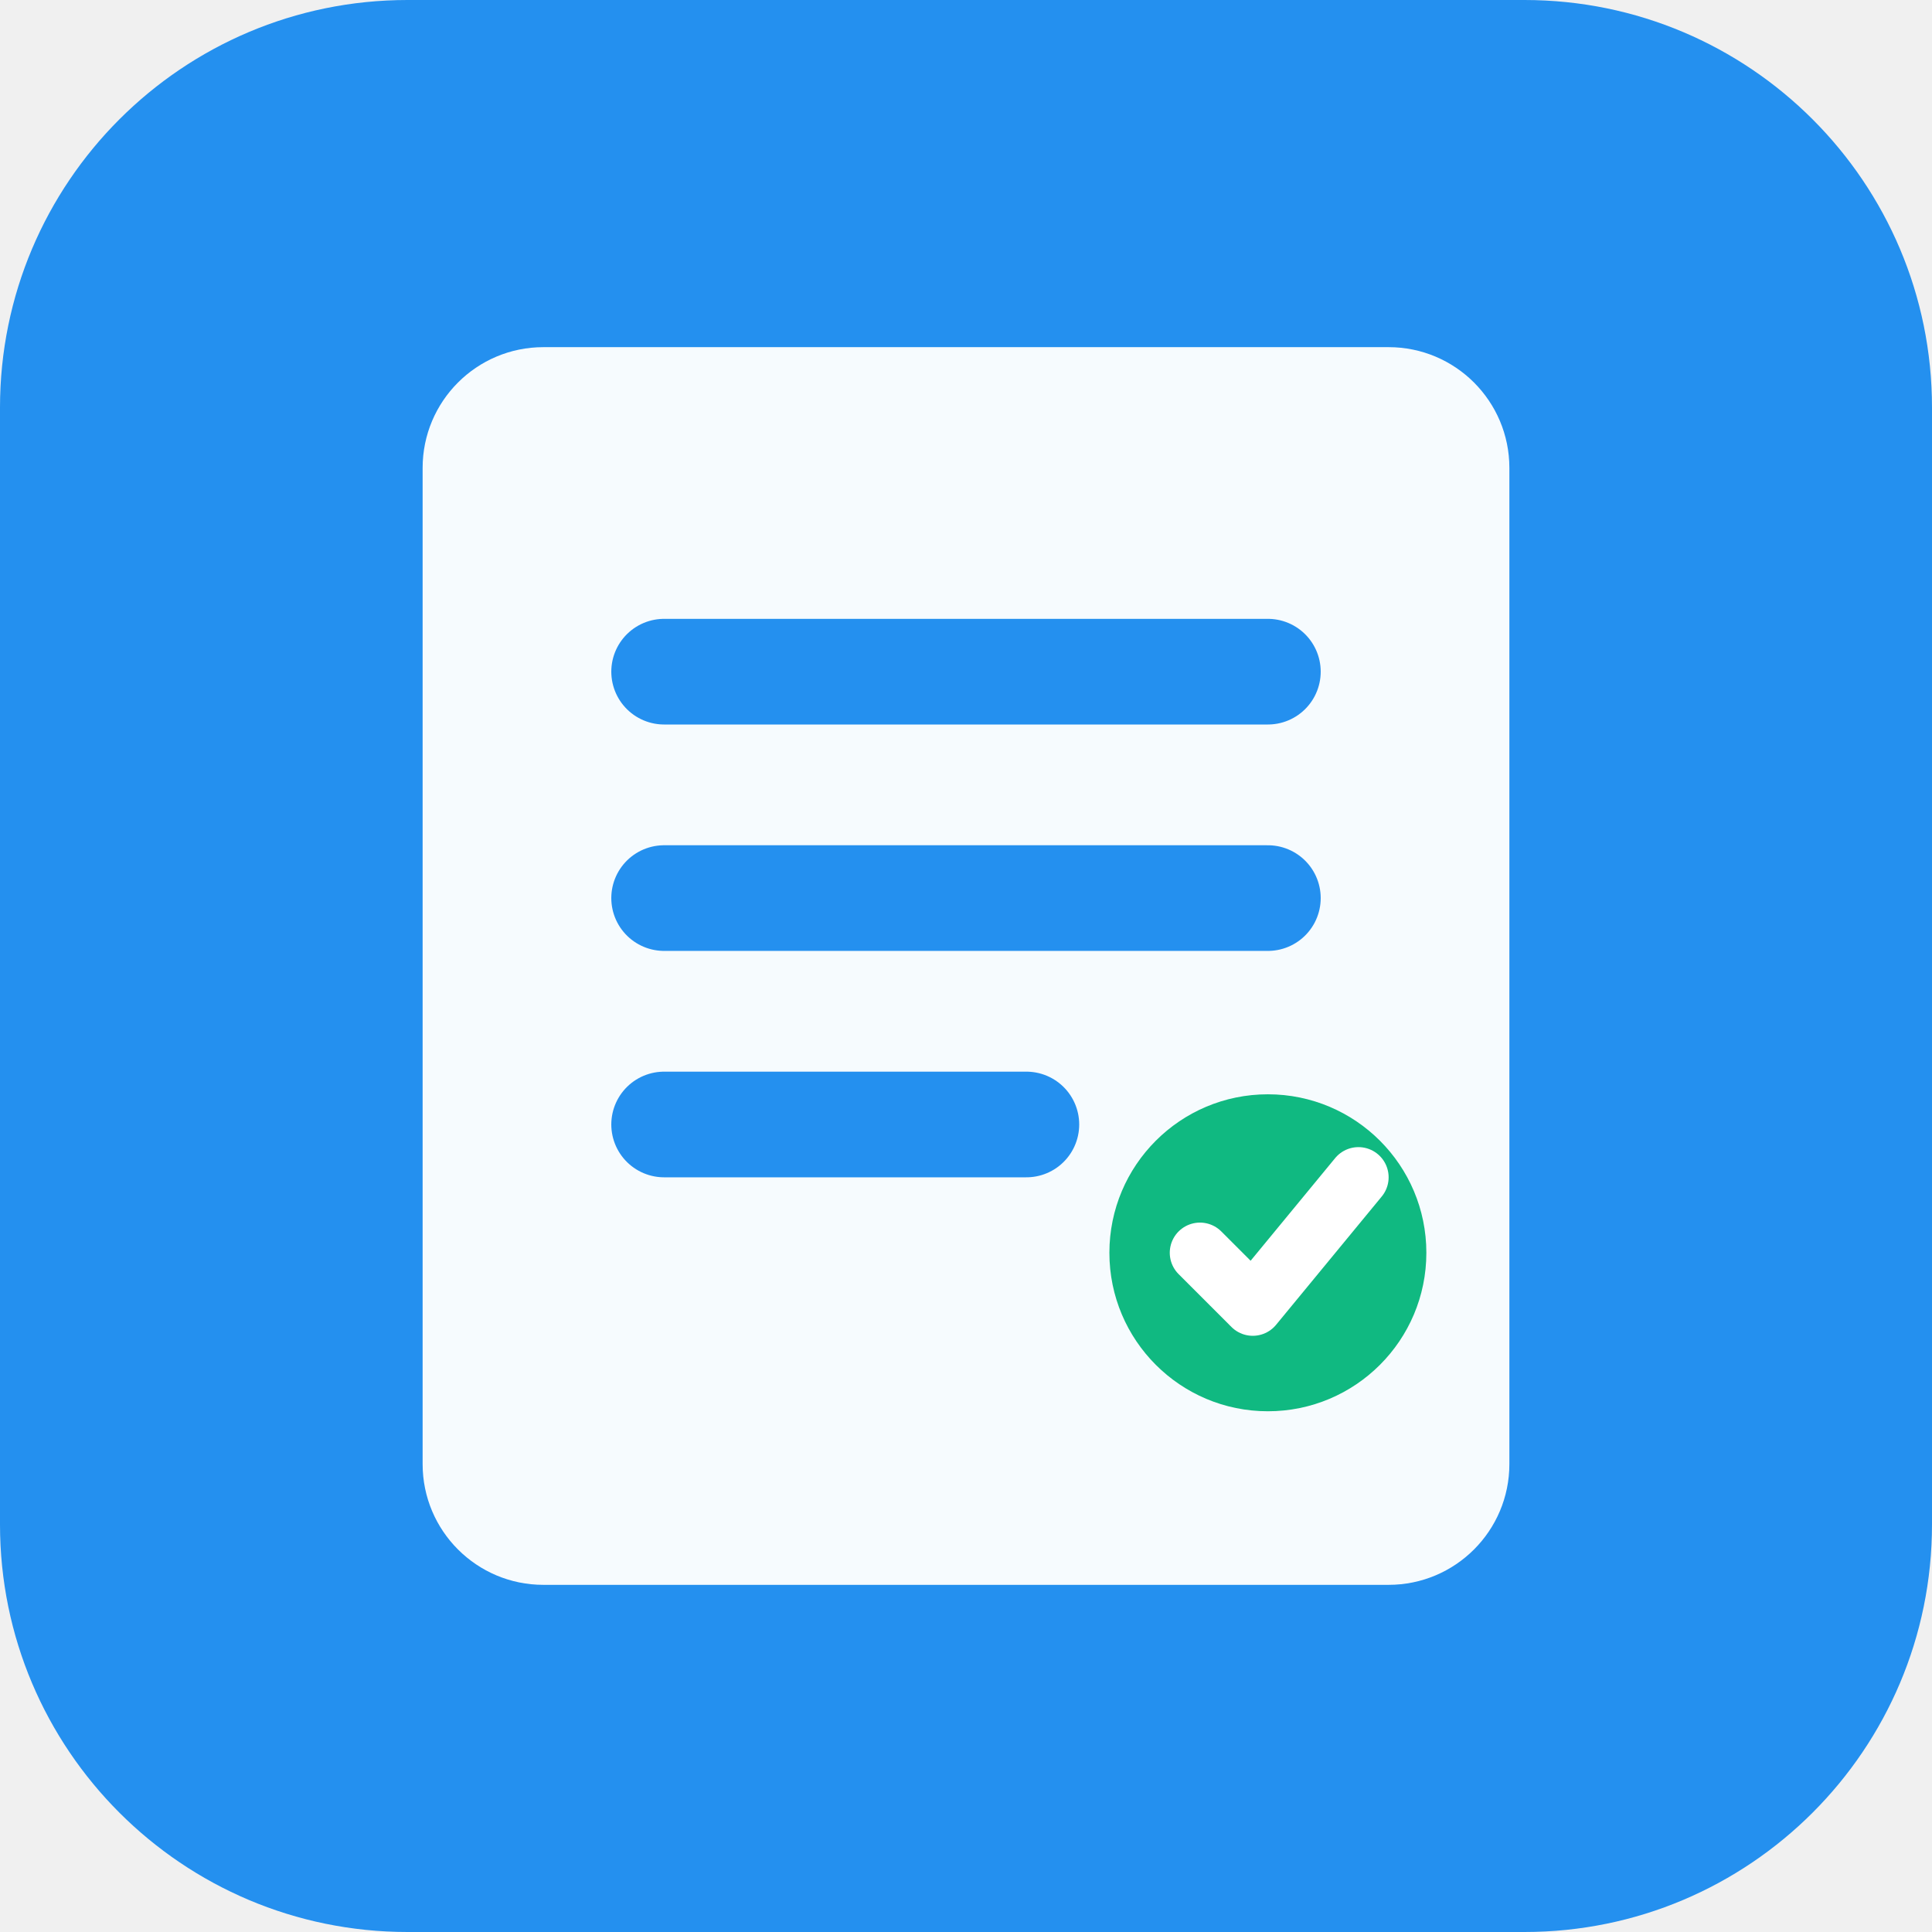
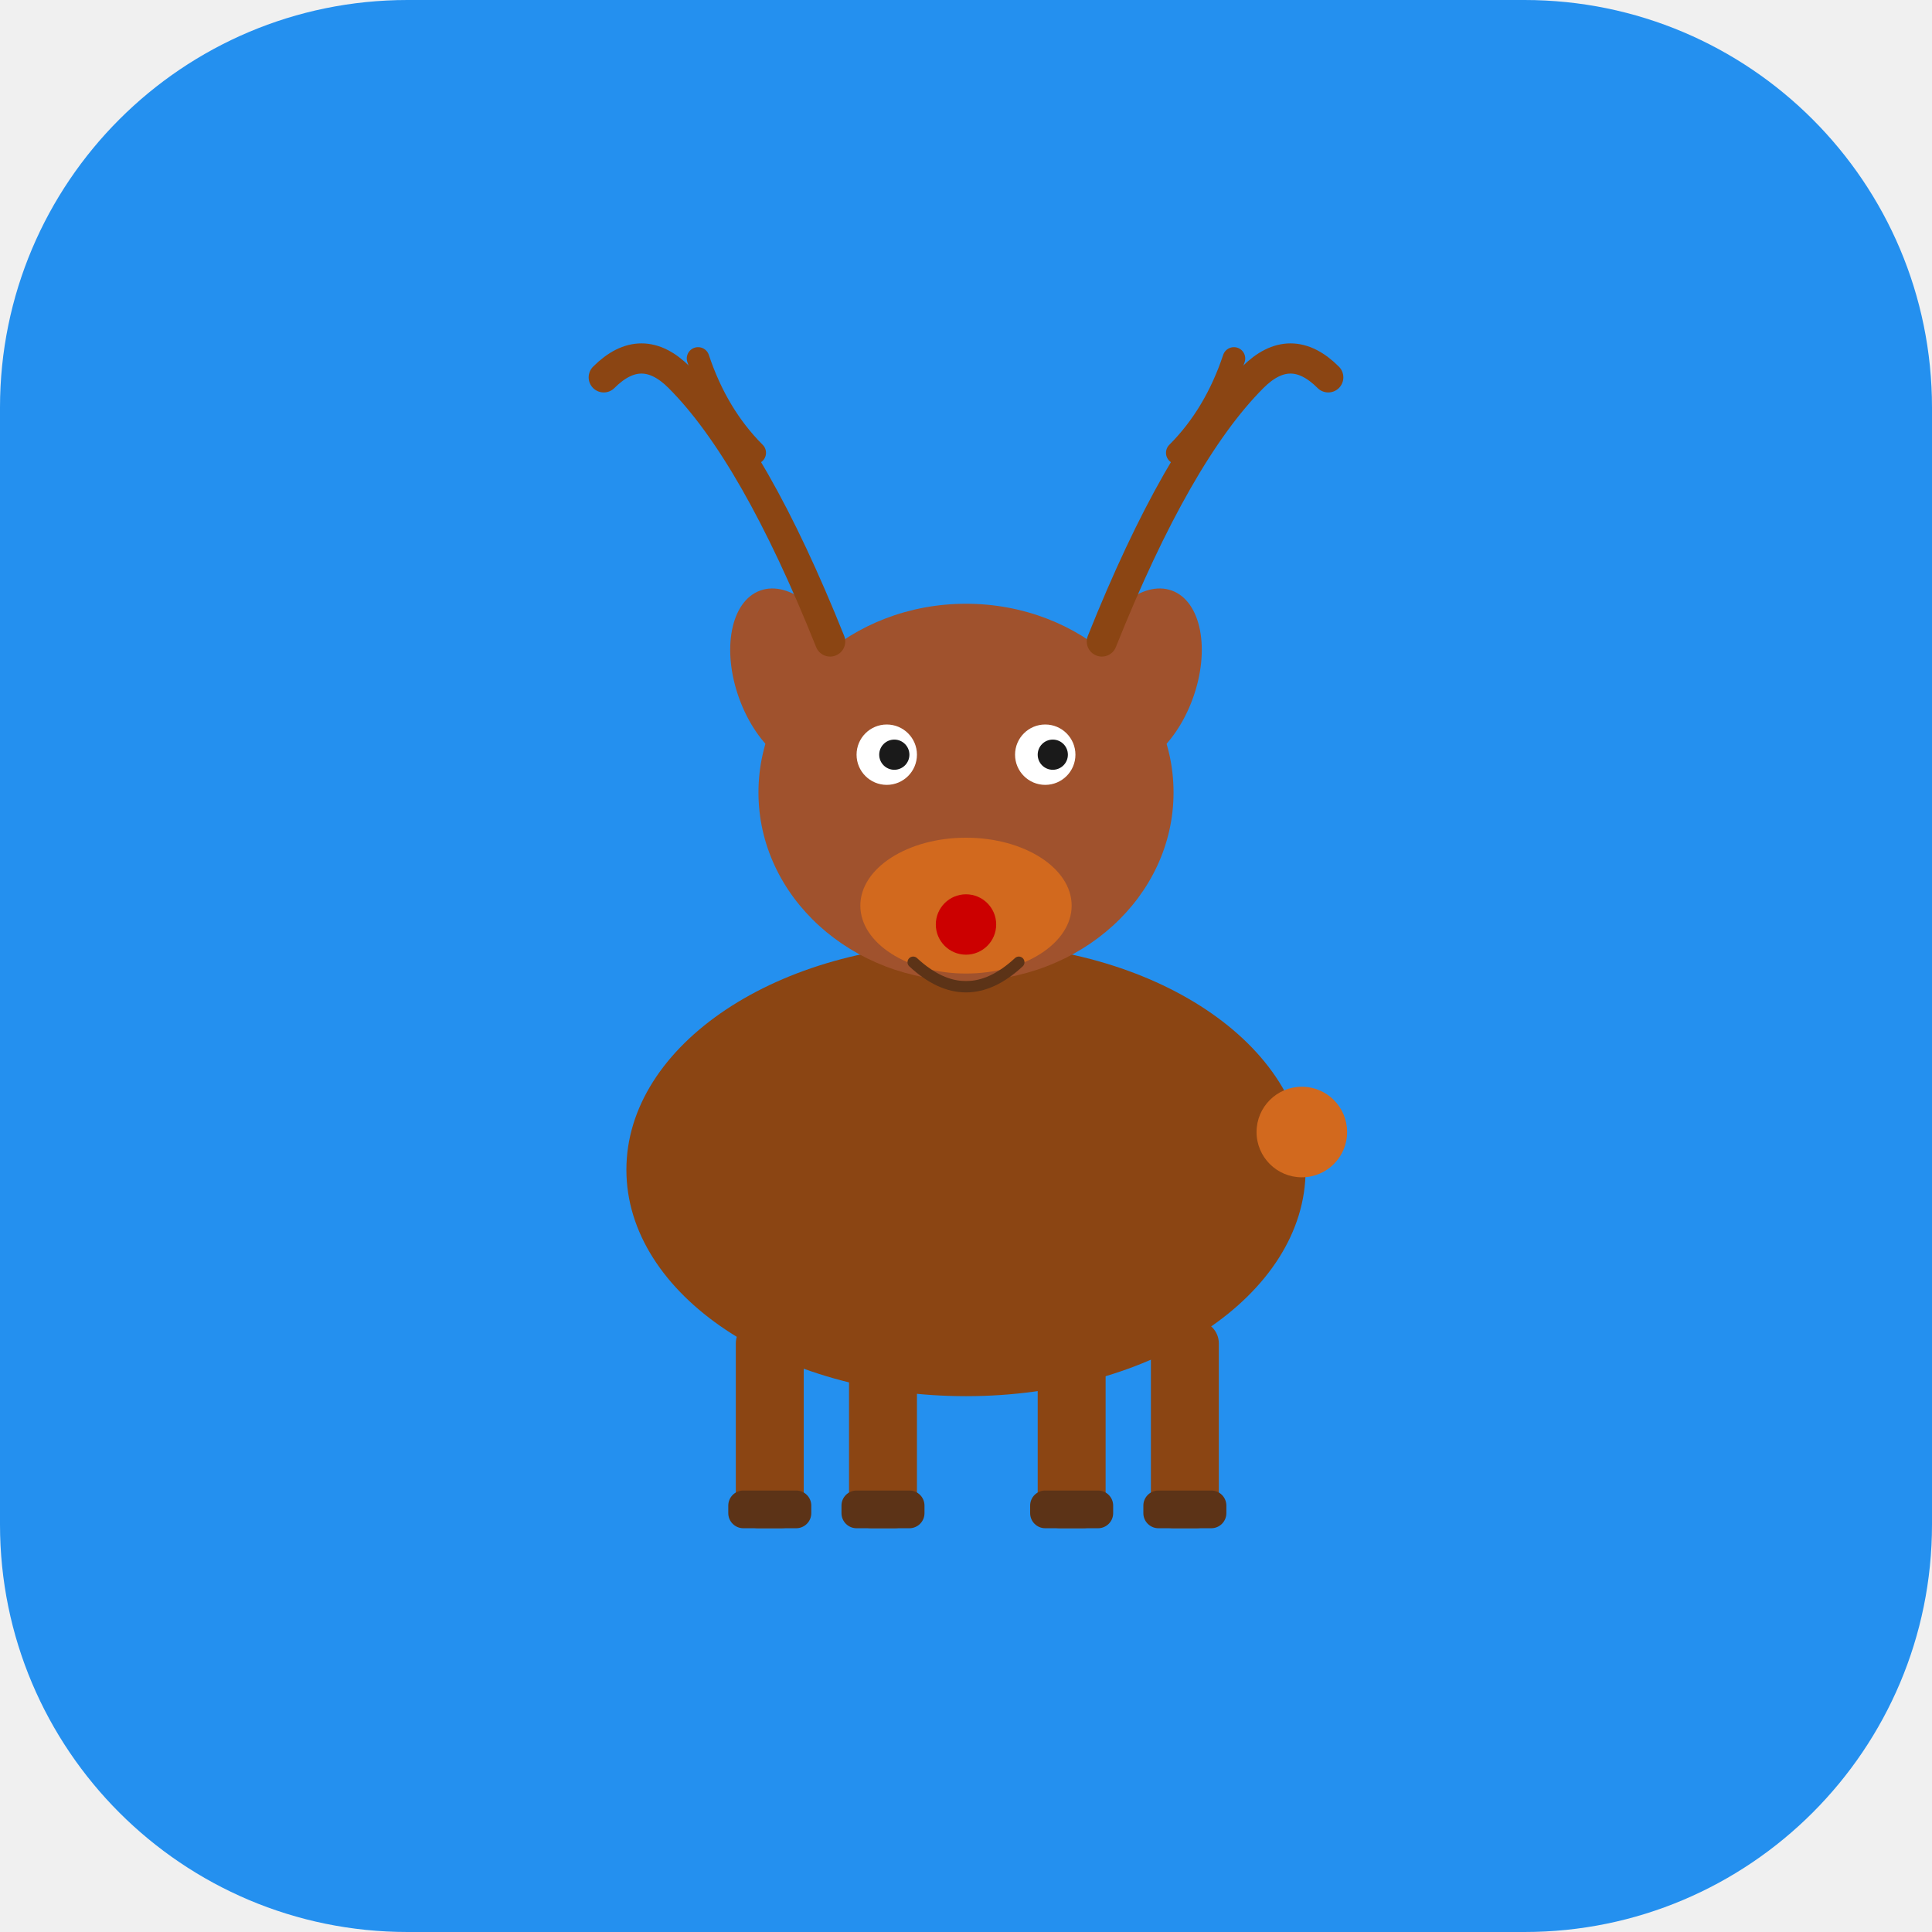
<svg xmlns="http://www.w3.org/2000/svg" viewBox="0 0 512 512" role="img" aria-label="Quotation System">
  <rect width="512" height="512" rx="108" fill="#2490ef" />
-   <rect x="112" y="92" width="288" height="328" rx="32" fill="#ffffff" opacity="0.96" />
-   <path d="M176 178h160M176 238h160M176 298h96" stroke="#2490ef" stroke-width="28" stroke-linecap="round" />
-   <circle cx="336" cy="332" r="42" fill="#10b981" />
-   <path d="m318 332 14 14 28-34" fill="none" stroke="#fff" stroke-width="16" stroke-linecap="round" stroke-linejoin="round" />
+   <ellipse cx="256" cy="310" rx="90" ry="60" fill="#8B4513" />
+   <ellipse cx="256" cy="210" rx="55" ry="50" fill="#A0522D" />
+   <ellipse cx="256" cy="240" rx="28" ry="18" fill="#D2691E" />
+   <circle cx="256" cy="245" r="8" fill="#CC0000" />
+   <circle cx="235" cy="200" r="8" fill="white" />
+   <circle cx="277" cy="200" r="8" fill="white" />
+   <circle cx="237" cy="200" r="4" fill="#1a1a1a" />
+   <circle cx="279" cy="200" r="4" fill="#1a1a1a" />
+   <ellipse cx="210" cy="180" rx="15" ry="25" fill="#A0522D" transform="rotate(-20, 210, 180)" />
+   <ellipse cx="302" cy="180" rx="15" ry="25" fill="#A0522D" transform="rotate(20, 302, 180)" />
+   <path d="M220 170 Q200 120 180 100 Q170 90 160 100" stroke="#8B4513" stroke-width="8" fill="none" stroke-linecap="round" />
+   <path d="M200 120 Q190 110 185 95" stroke="#8B4513" stroke-width="6" fill="none" stroke-linecap="round" />
+   <path d="M292 170 Q312 120 332 100 Q342 90 352 100" stroke="#8B4513" stroke-width="8" fill="none" stroke-linecap="round" />
+   <path d="M312 120 Q322 110 327 95" stroke="#8B4513" stroke-width="6" fill="none" stroke-linecap="round" />
+   <rect x="195" y="350" width="18" height="55" rx="6" fill="#8B4513" />
+   <rect x="225" y="350" width="18" height="55" rx="6" fill="#8B4513" />
+   <rect x="275" y="350" width="18" height="55" rx="6" fill="#8B4513" />
+   <rect x="305" y="350" width="18" height="55" rx="6" fill="#8B4513" />
+   <rect x="193" y="395" width="22" height="10" rx="4" fill="#5C3317" />
+   <rect x="223" y="395" width="22" height="10" rx="4" fill="#5C3317" />
+   <rect x="273" y="395" width="22" height="10" rx="4" fill="#5C3317" />
+   <rect x="303" y="395" width="22" height="10" rx="4" fill="#5C3317" />
+   <circle cx="345" cy="300" r="12" fill="#D2691E" />
+   <path d="M242 255 Q256 268 270 255" stroke="#5C3317" stroke-width="3" fill="none" stroke-linecap="round" />
</svg>
